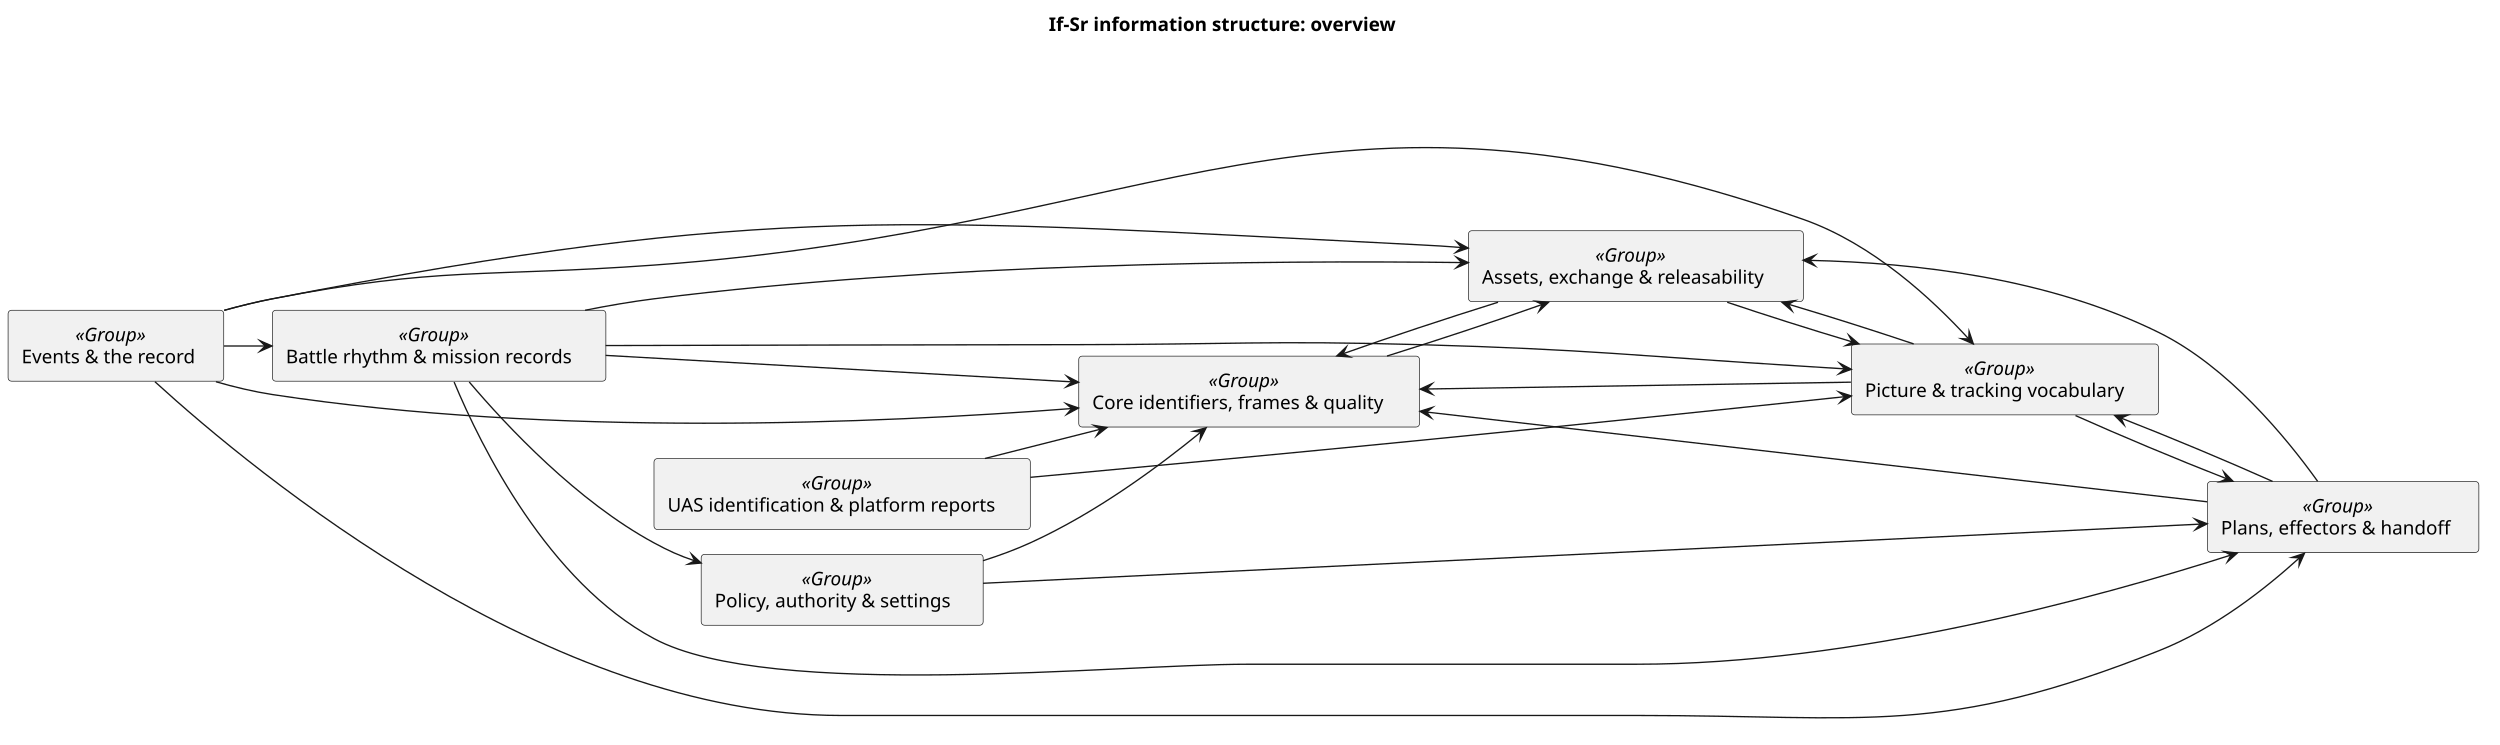
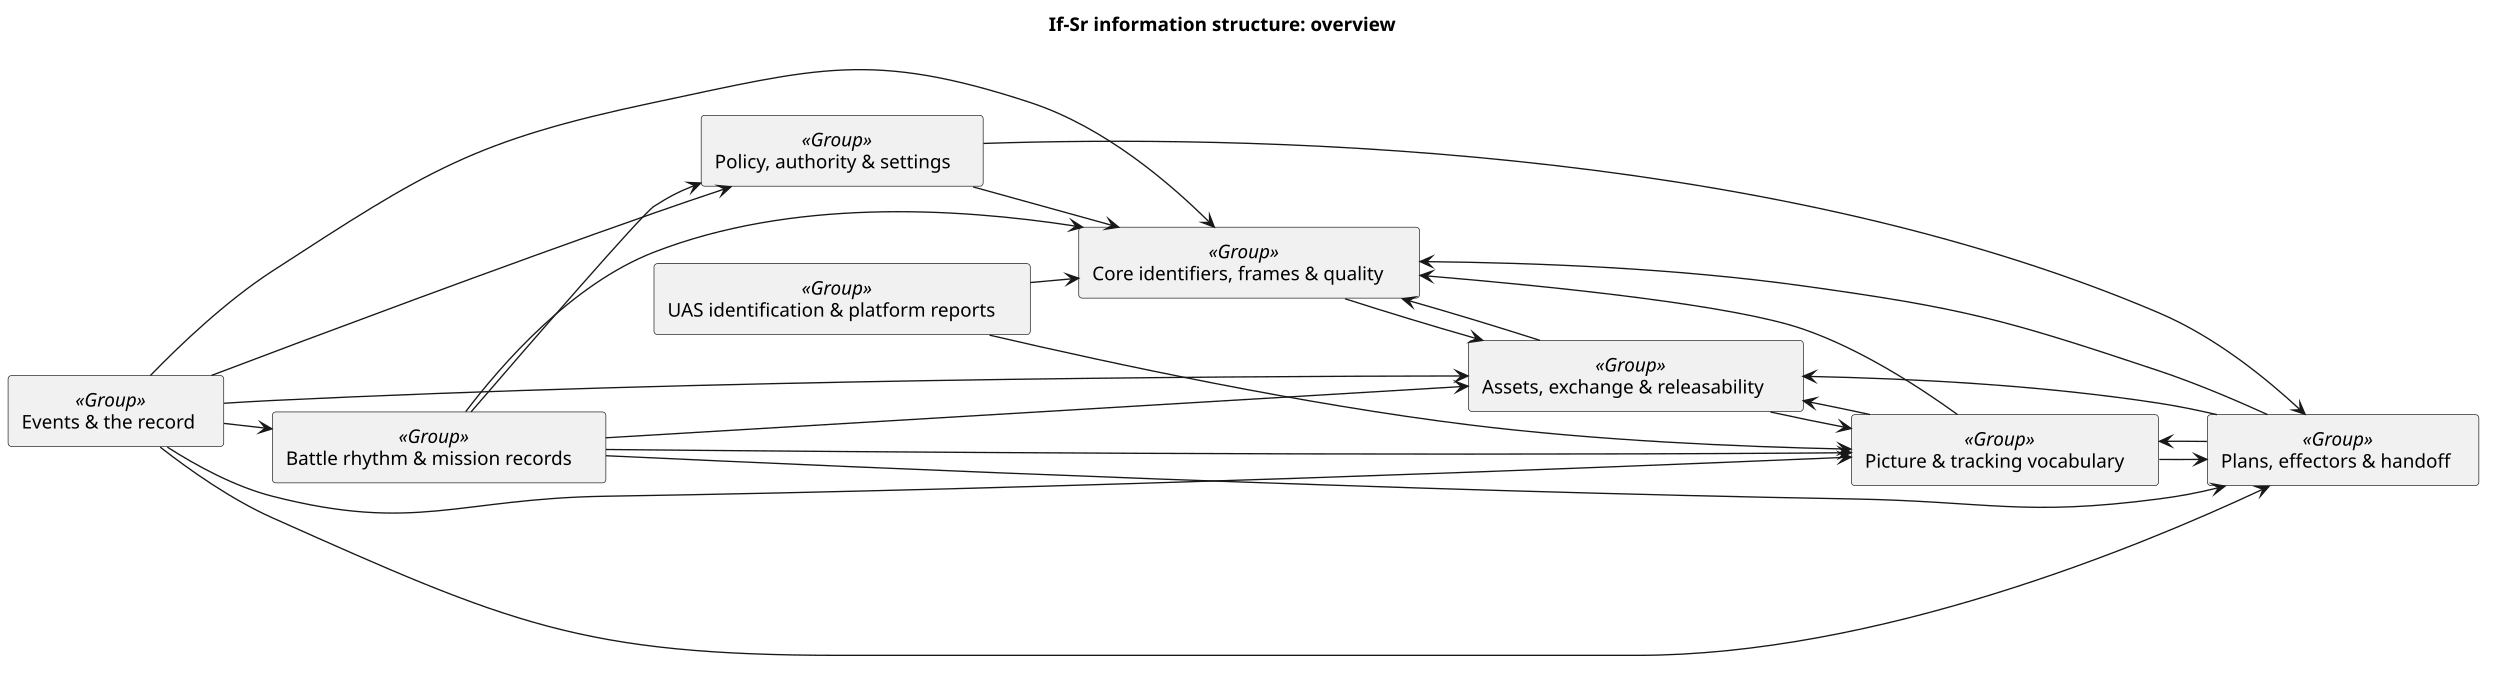
- <svg xmlns="http://www.w3.org/2000/svg" xmlns:xlink="http://www.w3.org/1999/xlink" version="1.1" data-diagram-type="DESCRIPTION" style="width:1854px;height:552px;background:#FFFFFF;" width="1854px" height="552px" viewBox="0 0 1854 552" zoomAndPan="magnify" preserveAspectRatio="none" contentStyleType="text/css">
+ <svg xmlns="http://www.w3.org/2000/svg" xmlns:xlink="http://www.w3.org/1999/xlink" version="1.1" data-diagram-type="DESCRIPTION" style="width:1854px;height:502px;background:#FFFFFF;" width="1854px" height="502px" viewBox="0 0 1854 502" zoomAndPan="magnify" preserveAspectRatio="none" contentStyleType="text/css">
  <defs />
  <g font-family="sans-serif" lengthAdjust="spacing">
    <g class="title" data-source-line="1">
      <text x="777.72" y="22.995" fill="#000" font-size="14" textLength="291.56" font-weight="700">If-Sr information structure: overview</text>
    </g>
    <g class="entity" data-qualified-name="core_identifiers_frames_quality" id="ent0001" data-source-line="5">
      <a target="_top" href="If-Sr-core-identifiers-frames-quality.svg" xlink:href="If-Sr-core-identifiers-frames-quality.svg" xlink:type="simple" xlink:actuate="onRequest" xlink:show="new" title="If-Sr-core-identifiers-frames-quality.svg" xlink:title="If-Sr-core-identifiers-frames-quality.svg">
-         <rect x="800" y="264.091" width="252.702" height="52.594" fill="#F1F1F1" style="stroke:#181818;stroke-width:0.5;" rx="2.5" ry="2.5" />
-         <text x="896.246" y="287.087" fill="#000" font-size="14" textLength="60.211" font-style="italic">«Group»</text>
-         <text x="810" y="303.383" fill="#000" font-size="14" textLength="232.702">Core identifiers, frames &amp; quality</text>
+         <rect x="800" y="168.51" width="252.702" height="52.594" fill="#F1F1F1" style="stroke:#181818;stroke-width:0.5;" rx="2.5" ry="2.5" />
+         <text x="896.246" y="191.505" fill="#000" font-size="14" textLength="60.211" font-style="italic">«Group»</text>
+         <text x="810" y="207.802" fill="#000" font-size="14" textLength="232.702">Core identifiers, frames &amp; quality</text>
      </a>
    </g>
    <g class="entity" data-qualified-name="picture_tracking_vocabulary" id="ent0002" data-source-line="6">
      <a target="_top" href="If-Sr-picture-tracking-vocabulary.svg" xlink:href="If-Sr-picture-tracking-vocabulary.svg" xlink:type="simple" xlink:actuate="onRequest" xlink:show="new" title="If-Sr-picture-tracking-vocabulary.svg" xlink:title="If-Sr-picture-tracking-vocabulary.svg">
-         <rect x="1373" y="255.091" width="227.703" height="52.594" fill="#F1F1F1" style="stroke:#181818;stroke-width:0.5;" rx="2.5" ry="2.5" />
-         <text x="1456.746" y="278.087" fill="#000" font-size="14" textLength="60.211" font-style="italic">«Group»</text>
-         <text x="1383" y="294.383" fill="#000" font-size="14" textLength="207.703">Picture &amp; tracking vocabulary</text>
+         <rect x="1373" y="307.51" width="227.703" height="52.594" fill="#F1F1F1" style="stroke:#181818;stroke-width:0.5;" rx="2.5" ry="2.5" />
+         <text x="1456.746" y="330.505" fill="#000" font-size="14" textLength="60.211" font-style="italic">«Group»</text>
+         <text x="1383" y="346.802" fill="#000" font-size="14" textLength="207.703">Picture &amp; tracking vocabulary</text>
      </a>
    </g>
    <g class="entity" data-qualified-name="events_the_record" id="ent0003" data-source-line="7">
      <a target="_top" href="If-Sr-events-the-record.svg" xlink:href="If-Sr-events-the-record.svg" xlink:type="simple" xlink:actuate="onRequest" xlink:show="new" title="If-Sr-events-the-record.svg" xlink:title="If-Sr-events-the-record.svg">
-         <rect x="6" y="230.091" width="159.918" height="52.594" fill="#F1F1F1" style="stroke:#181818;stroke-width:0.5;" rx="2.5" ry="2.5" />
-         <text x="55.854" y="253.087" fill="#000" font-size="14" textLength="60.211" font-style="italic">«Group»</text>
-         <text x="16" y="269.383" fill="#000" font-size="14" textLength="139.918">Events &amp; the record</text>
+         <rect x="6" y="278.51" width="159.918" height="52.594" fill="#F1F1F1" style="stroke:#181818;stroke-width:0.5;" rx="2.5" ry="2.5" />
+         <text x="55.854" y="301.505" fill="#000" font-size="14" textLength="60.211" font-style="italic">«Group»</text>
+         <text x="16" y="317.802" fill="#000" font-size="14" textLength="139.918">Events &amp; the record</text>
      </a>
    </g>
    <g class="entity" data-qualified-name="plans_effectors_handoff" id="ent0004" data-source-line="8">
      <a target="_top" href="If-Sr-plans-effectors-handoff.svg" xlink:href="If-Sr-plans-effectors-handoff.svg" xlink:type="simple" xlink:actuate="onRequest" xlink:show="new" title="If-Sr-plans-effectors-handoff.svg" xlink:title="If-Sr-plans-effectors-handoff.svg">
-         <rect x="1637" y="357.091" width="201.316" height="52.594" fill="#F1F1F1" style="stroke:#181818;stroke-width:0.5;" rx="2.5" ry="2.5" />
-         <text x="1707.553" y="380.087" fill="#000" font-size="14" textLength="60.211" font-style="italic">«Group»</text>
-         <text x="1647" y="396.383" fill="#000" font-size="14" textLength="181.316">Plans, effectors &amp; handoff</text>
+         <rect x="1637" y="307.51" width="201.316" height="52.594" fill="#F1F1F1" style="stroke:#181818;stroke-width:0.5;" rx="2.5" ry="2.5" />
+         <text x="1707.553" y="330.505" fill="#000" font-size="14" textLength="60.211" font-style="italic">«Group»</text>
+         <text x="1647" y="346.802" fill="#000" font-size="14" textLength="181.316">Plans, effectors &amp; handoff</text>
      </a>
    </g>
    <g class="entity" data-qualified-name="policy_authority_settings" id="ent0005" data-source-line="9">
      <a target="_top" href="If-Sr-policy-authority-settings.svg" xlink:href="If-Sr-policy-authority-settings.svg" xlink:type="simple" xlink:actuate="onRequest" xlink:show="new" title="If-Sr-policy-authority-settings.svg" xlink:title="If-Sr-policy-authority-settings.svg">
-         <rect x="520" y="411.091" width="209.116" height="52.594" fill="#F1F1F1" style="stroke:#181818;stroke-width:0.5;" rx="2.5" ry="2.5" />
-         <text x="594.453" y="434.087" fill="#000" font-size="14" textLength="60.211" font-style="italic">«Group»</text>
-         <text x="530" y="450.383" fill="#000" font-size="14" textLength="189.116">Policy, authority &amp; settings</text>
+         <rect x="520" y="85.51" width="209.116" height="52.594" fill="#F1F1F1" style="stroke:#181818;stroke-width:0.5;" rx="2.5" ry="2.5" />
+         <text x="594.453" y="108.505" fill="#000" font-size="14" textLength="60.211" font-style="italic">«Group»</text>
+         <text x="530" y="124.802" fill="#000" font-size="14" textLength="189.116">Policy, authority &amp; settings</text>
      </a>
    </g>
    <g class="entity" data-qualified-name="assets_exchange_releasability" id="ent0006" data-source-line="10">
      <a target="_top" href="If-Sr-assets-exchange-releasability.svg" xlink:href="If-Sr-assets-exchange-releasability.svg" xlink:type="simple" xlink:actuate="onRequest" xlink:show="new" title="If-Sr-assets-exchange-releasability.svg" xlink:title="If-Sr-assets-exchange-releasability.svg">
-         <rect x="1089" y="171.091" width="248.354" height="52.594" fill="#F1F1F1" style="stroke:#181818;stroke-width:0.5;" rx="2.5" ry="2.5" />
-         <text x="1183.072" y="194.087" fill="#000" font-size="14" textLength="60.211" font-style="italic">«Group»</text>
-         <text x="1099" y="210.383" fill="#000" font-size="14" textLength="228.354">Assets, exchange &amp; releasability</text>
+         <rect x="1089" y="252.51" width="248.354" height="52.594" fill="#F1F1F1" style="stroke:#181818;stroke-width:0.5;" rx="2.5" ry="2.5" />
+         <text x="1183.072" y="275.505" fill="#000" font-size="14" textLength="60.211" font-style="italic">«Group»</text>
+         <text x="1099" y="291.802" fill="#000" font-size="14" textLength="228.354">Assets, exchange &amp; releasability</text>
      </a>
    </g>
    <g class="entity" data-qualified-name="battle_rhythm_mission_records" id="ent0007" data-source-line="11">
      <a target="_top" href="If-Sr-battle-rhythm-mission-records.svg" xlink:href="If-Sr-battle-rhythm-mission-records.svg" xlink:type="simple" xlink:actuate="onRequest" xlink:show="new" title="If-Sr-battle-rhythm-mission-records.svg" xlink:title="If-Sr-battle-rhythm-mission-records.svg">
-         <rect x="202" y="230.091" width="247.309" height="52.594" fill="#F1F1F1" style="stroke:#181818;stroke-width:0.5;" rx="2.5" ry="2.5" />
-         <text x="295.549" y="253.087" fill="#000" font-size="14" textLength="60.211" font-style="italic">«Group»</text>
-         <text x="212" y="269.383" fill="#000" font-size="14" textLength="227.309">Battle rhythm &amp; mission records</text>
+         <rect x="202" y="305.51" width="247.309" height="52.594" fill="#F1F1F1" style="stroke:#181818;stroke-width:0.5;" rx="2.5" ry="2.5" />
+         <text x="295.549" y="328.505" fill="#000" font-size="14" textLength="60.211" font-style="italic">«Group»</text>
+         <text x="212" y="344.802" fill="#000" font-size="14" textLength="227.309">Battle rhythm &amp; mission records</text>
      </a>
    </g>
    <g class="entity" data-qualified-name="uas_identification_platform_reports" id="ent0008" data-source-line="12">
      <a target="_top" href="If-Sr-uas-identification-platform-reports.svg" xlink:href="If-Sr-uas-identification-platform-reports.svg" xlink:type="simple" xlink:actuate="onRequest" xlink:show="new" title="If-Sr-uas-identification-platform-reports.svg" xlink:title="If-Sr-uas-identification-platform-reports.svg">
-         <rect x="485" y="340.091" width="279.075" height="52.594" fill="#F1F1F1" style="stroke:#181818;stroke-width:0.5;" rx="2.5" ry="2.5" />
-         <text x="594.432" y="363.087" fill="#000" font-size="14" textLength="60.211" font-style="italic">«Group»</text>
-         <text x="495" y="379.383" fill="#000" font-size="14" textLength="259.075">UAS identification &amp; platform reports</text>
+         <rect x="485" y="195.51" width="279.075" height="52.594" fill="#F1F1F1" style="stroke:#181818;stroke-width:0.5;" rx="2.5" ry="2.5" />
+         <text x="594.432" y="218.505" fill="#000" font-size="14" textLength="60.211" font-style="italic">«Group»</text>
+         <text x="495" y="234.802" fill="#000" font-size="14" textLength="259.075">UAS identification &amp; platform reports</text>
      </a>
    </g>
-     <g class="link" data-entity-1="ent0003" data-entity-2="ent0002" id="lnk9" data-link-type="dependency">
-       <polygon points="1463.414,255.071,1460.277,245.735,1460.034,251.387,1454.382,251.144,1463.414,255.071" fill="#181818" style="stroke:#181818;stroke-width:1;stroke-linejoin:miter;stroke-miterlimit:10;" />
-       <path d="M166.266,230.134 C178.144,226.852 190.322,223.859 202,221.591 C325.953,197.525 359.061,205.696 485,196.591 C862.982,169.265 979.344,37.297 1337,162.591 C1389.177,180.87 1433.306,222.258 1460.034,251.387" style="stroke:#181818;stroke-width:1;" fill="none" />
+     <g class="link" data-entity-1="ent0005" data-entity-2="ent0001" id="lnk9" data-link-type="dependency">
+       <polygon points="829.627,168.485,822.02,162.23,824.808,167.152,819.886,169.941,829.627,168.485" fill="#181818" style="stroke:#181818;stroke-width:1;stroke-linejoin:miter;stroke-miterlimit:10;" />
+       <path d="M721.66,138.615 C756.194,148.169 790.299,157.605 824.808,167.152" style="stroke:#181818;stroke-width:1;" fill="none" />
    </g>
-     <g class="link" data-entity-1="ent0003" data-entity-2="ent0001" id="lnk10" data-link-type="dependency">
-       <polygon points="799.802,302.592,790.522,299.294,794.817,302.975,791.136,307.271,799.802,302.592" fill="#181818" style="stroke:#181818;stroke-width:1;stroke-linejoin:miter;stroke-miterlimit:10;" />
-       <path d="M160.145,283.11 C173.88,287.05 188.248,290.489 202,292.591 C409.667,324.336 649.812,314.132 794.817,302.975" style="stroke:#181818;stroke-width:1;" fill="none" />
+     <g class="link" data-entity-1="ent0003" data-entity-2="ent0002" id="lnk10" data-link-type="dependency">
+       <polygon points="1372.862,338.981,1363.701,335.366,1367.867,339.193,1364.04,343.359,1372.862,338.981" fill="#181818" style="stroke:#181818;stroke-width:1;stroke-linejoin:miter;stroke-miterlimit:10;" />
+       <path d="M124.094,331.582 C145.695,345.403 174.102,360.869 202,368.01 C308.349,395.232 339.236,369.74 449,368.01 C785.129,362.712 1177.294,347.282 1367.867,339.193" style="stroke:#181818;stroke-width:1;" fill="none" />
    </g>
-     <g class="link" data-entity-1="ent0003" data-entity-2="ent0007" id="lnk11" data-link-type="dependency">
-       <polygon points="201.666,256.591,192.666,252.591,196.666,256.591,192.666,260.591,201.666,256.591" fill="#181818" style="stroke:#181818;stroke-width:1;stroke-linejoin:miter;stroke-miterlimit:10;" />
-       <path d="M166.084,256.591 C177.554,256.591 184.582,256.591 196.666,256.591" style="stroke:#181818;stroke-width:1;" fill="none" />
+     <g class="link" data-entity-1="ent0003" data-entity-2="ent0001" id="lnk11" data-link-type="dependency">
+       <polygon points="900.548,168.446,896.976,159.268,896.999,164.925,891.342,164.947,900.548,168.446" fill="#181818" style="stroke:#181818;stroke-width:1;stroke-linejoin:miter;stroke-miterlimit:10;" />
+       <path d="M111.523,278.491 C133.57,255.77 167.676,223.282 202,201.01 C317.347,126.167 350.462,104.4 485,76.01 C606.328,50.408 646.198,37.297 764,76.01 C819.255,94.169 867.597,135.755 896.999,164.925" style="stroke:#181818;stroke-width:1;" fill="none" />
    </g>
-     <g class="link" data-entity-1="ent0003" data-entity-2="ent0004" id="lnk12" data-link-type="dependency">
-       <polygon points="1708.975,410.347,1699.617,413.418,1705.267,413.701,1704.984,419.351,1708.975,410.347" fill="#181818" style="stroke:#181818;stroke-width:1;stroke-linejoin:miter;stroke-miterlimit:10;" />
-       <path d="M114.92,283.113 C190.371,351.876 407.267,530.591 623.5,530.591 C623.5,530.591 623.5,530.591 1214,530.591 C1387.318,530.591 1439.866,546.427 1601,482.591 C1642.713,466.066 1679.566,436.952 1705.267,413.701" style="stroke:#181818;stroke-width:1;" fill="none" />
+     <g class="link" data-entity-1="ent0003" data-entity-2="ent0007" id="lnk12" data-link-type="dependency">
+       <polygon points="201.666,318.046,193.175,313.055,196.698,317.481,192.271,321.004,201.666,318.046" fill="#181818" style="stroke:#181818;stroke-width:1;stroke-linejoin:miter;stroke-miterlimit:10;" />
+       <path d="M166.084,314.001 C177.554,315.305 184.614,316.107 196.698,317.481" style="stroke:#181818;stroke-width:1;" fill="none" />
    </g>
-     <g class="link" data-entity-1="ent0003" data-entity-2="ent0006" id="lnk13" data-link-type="dependency">
-       <polygon points="1088.832,183.967,1080.18,179.261,1083.848,183.568,1079.541,187.236,1088.832,183.967" fill="#181818" style="stroke:#181818;stroke-width:1;stroke-linejoin:miter;stroke-miterlimit:10;" />
-       <path d="M166.266,230.134 C178.144,226.852 190.322,223.859 202,221.591 C573.698,149.422 674.836,162.612 1053,181.591 C1064.638,182.176 1071.752,182.6 1083.848,183.568" style="stroke:#181818;stroke-width:1;" fill="none" />
+     <g class="link" data-entity-1="ent0003" data-entity-2="ent0004" id="lnk13" data-link-type="dependency">
+       <polygon points="1682.71,360.661,1672.863,360.855,1678.182,362.781,1676.256,368.1,1682.71,360.661" fill="#181818" style="stroke:#181818;stroke-width:1;stroke-linejoin:miter;stroke-miterlimit:10;" />
+       <path d="M118.801,331.586 C140.891,348.815 171.695,370.489 202,384.01 C378.015,462.545 430.76,486.01 623.5,486.01 C623.5,486.01 623.5,486.01 1214,486.01 C1391.372,486.01 1585.086,406.374 1678.182,362.781" style="stroke:#181818;stroke-width:1;" fill="none" />
    </g>
-     <g class="link" data-entity-1="ent0006" data-entity-2="ent0001" id="lnk14" data-link-type="dependency">
-       <polygon points="991.347,263.98,1001.167,264.733,996.058,262.304,998.487,257.195,991.347,263.98" fill="#181818" style="stroke:#181818;stroke-width:1;stroke-linejoin:miter;stroke-miterlimit:10;" />
-       <path d="M1110.953,224.131 C1071.12,236.639 1031.281,249.777 996.058,262.304" style="stroke:#181818;stroke-width:1;" fill="none" />
+     <g class="link" data-entity-1="ent0003" data-entity-2="ent0006" id="lnk14" data-link-type="dependency">
+       <polygon points="1088.705,278.804,1079.701,274.815,1083.705,278.81,1079.71,282.815,1088.705,278.804" fill="#181818" style="stroke:#181818;stroke-width:1;stroke-linejoin:miter;stroke-miterlimit:10;" />
+       <path d="M166.158,299.058 C178.162,298.284 190.406,297.568 202,297.01 C521.47,281.631 893.35,279.035 1083.705,278.81" style="stroke:#181818;stroke-width:1;" fill="none" />
    </g>
-     <g class="link" data-entity-1="ent0006" data-entity-2="ent0002" id="lnk15" data-link-type="dependency">
-       <polygon points="1378.54,255.022,1371.065,248.609,1373.75,253.588,1368.771,256.273,1378.54,255.022" fill="#181818" style="stroke:#181818;stroke-width:1;stroke-linejoin:miter;stroke-miterlimit:10;" />
-       <path d="M1280.887,224.154 C1310.302,234.025 1340.801,243.726 1373.75,253.588" style="stroke:#181818;stroke-width:1;" fill="none" />
+     <g class="link" data-entity-1="ent0003" data-entity-2="ent0005" id="lnk15" data-link-type="dependency">
+       <polygon points="542.055,138.561,532.252,137.613,537.312,140.142,534.782,145.202,542.055,138.561" fill="#181818" style="stroke:#181818;stroke-width:1;stroke-linejoin:miter;stroke-miterlimit:10;" />
+       <path d="M156.844,278.416 C236.12,248.417 369.439,198.53 485,158.01 C503.41,151.555 518.532,146.403 537.312,140.142" style="stroke:#181818;stroke-width:1;" fill="none" />
    </g>
-     <g class="link" data-entity-1="ent0004" data-entity-2="ent0001" id="lnk16" data-link-type="dependency">
-       <polygon points="1053.019,305.021,1061.503,310.022,1057.986,305.592,1062.417,302.075,1053.019,305.021" fill="#181818" style="stroke:#181818;stroke-width:1;stroke-linejoin:miter;stroke-miterlimit:10;" />
-       <path d="M1636.861,372.137 C1489.584,355.207 1218.869,324.086 1057.986,305.592" style="stroke:#181818;stroke-width:1;" fill="none" />
+     <g class="link" data-entity-1="ent0006" data-entity-2="ent0001" id="lnk16" data-link-type="dependency">
+       <polygon points="1039.942,221.593,1047.494,227.915,1044.749,222.968,1049.695,220.223,1039.942,221.593" fill="#181818" style="stroke:#181818;stroke-width:1;stroke-linejoin:miter;stroke-miterlimit:10;" />
+       <path d="M1142.119,252.473 C1111.349,242.601 1079.229,232.836 1044.749,222.968" style="stroke:#181818;stroke-width:1;" fill="none" />
    </g>
-     <g class="link" data-entity-1="ent0004" data-entity-2="ent0002" id="lnk17" data-link-type="dependency">
-       <polygon points="1568.338,308.207,1575.257,315.215,1572.993,310.031,1578.177,307.767,1568.338,308.207" fill="#181818" style="stroke:#181818;stroke-width:1;stroke-linejoin:miter;stroke-miterlimit:10;" />
-       <path d="M1685.343,357.013 C1651.626,341.944 1611.421,325.095 1572.993,310.031" style="stroke:#181818;stroke-width:1;" fill="none" />
+     <g class="link" data-entity-1="ent0006" data-entity-2="ent0002" id="lnk17" data-link-type="dependency">
+       <polygon points="1372.814,317.788,1364.744,312.142,1367.906,316.833,1363.215,319.995,1372.814,317.788" fill="#181818" style="stroke:#181818;stroke-width:1;stroke-linejoin:miter;stroke-miterlimit:10;" />
+       <path d="M1312.968,305.545 C1332.411,309.721 1348.039,312.965 1367.906,316.833" style="stroke:#181818;stroke-width:1;" fill="none" />
    </g>
-     <g class="link" data-entity-1="ent0004" data-entity-2="ent0006" id="lnk18" data-link-type="dependency">
-       <polygon points="1337.134,192.977,1346.041,197.179,1342.133,193.09,1346.222,189.181,1337.134,192.977" fill="#181818" style="stroke:#181818;stroke-width:1;stroke-linejoin:miter;stroke-miterlimit:10;" />
-       <path d="M1718.773,356.965 C1695.776,324.837 1652.448,271.981 1601,246.591 C1519.164,206.207 1421.255,194.873 1342.133,193.09" style="stroke:#181818;stroke-width:1;" fill="none" />
+     <g class="link" data-entity-1="ent0004" data-entity-2="ent0001" id="lnk18" data-link-type="dependency">
+       <polygon points="1053.062,193.98,1062.019,198.076,1058.062,194.033,1062.104,190.076,1053.062,193.98" fill="#181818" style="stroke:#181818;stroke-width:1;stroke-linejoin:miter;stroke-miterlimit:10;" />
+       <path d="M1681.657,307.503 C1657.336,296.437 1628.134,284.076 1601,275.01 C1486.589,236.783 1456.483,228.589 1337,212.01 C1242.381,198.882 1139.384,194.901 1058.062,194.033" style="stroke:#181818;stroke-width:1;" fill="none" />
    </g>
-     <g class="link" data-entity-1="ent0007" data-entity-2="ent0002" id="lnk19" data-link-type="dependency">
-       <polygon points="1372.925,273.875,1364.204,269.298,1367.936,273.55,1363.684,277.282,1372.925,273.875" fill="#181818" style="stroke:#181818;stroke-width:1;stroke-linejoin:miter;stroke-miterlimit:10;" />
-       <path d="M449.134,256.261 C544.727,256.021 680.803,255.717 800,255.591 C912.444,255.473 940.6,252.428 1053,255.591 C1179.372,259.148 1210.818,263.803 1337,271.591 C1348.645,272.31 1355.81,272.76 1367.936,273.55" style="stroke:#181818;stroke-width:1;" fill="none" />
+     <g class="link" data-entity-1="ent0004" data-entity-2="ent0002" id="lnk19" data-link-type="dependency">
+       <polygon points="1601.342,327.283,1610.359,331.245,1606.342,327.262,1610.325,323.245,1601.342,327.283" fill="#181818" style="stroke:#181818;stroke-width:1;stroke-linejoin:miter;stroke-miterlimit:10;" />
+       <path d="M1636.639,327.377 C1625.027,327.265 1618.119,327.212 1606.342,327.262" style="stroke:#181818;stroke-width:1;" fill="none" />
    </g>
-     <g class="link" data-entity-1="ent0002" data-entity-2="ent0006" id="lnk20" data-link-type="dependency">
-       <polygon points="1321.502,224.174,1328.977,230.587,1326.292,225.608,1331.271,222.923,1321.502,224.174" fill="#181818" style="stroke:#181818;stroke-width:1;stroke-linejoin:miter;stroke-miterlimit:10;" />
-       <path d="M1419.189,255.054 C1389.772,245.182 1359.257,235.475 1326.292,225.608" style="stroke:#181818;stroke-width:1;" fill="none" />
+     <g class="link" data-entity-1="ent0004" data-entity-2="ent0006" id="lnk20" data-link-type="dependency">
+       <polygon points="1337.083,279.074,1345.998,283.261,1342.082,279.178,1346.165,275.262,1337.083,279.074" fill="#181818" style="stroke:#181818;stroke-width:1;stroke-linejoin:miter;stroke-miterlimit:10;" />
+       <path d="M1644.079,307.506 C1629.753,304.163 1615.049,301.165 1601,299.01 C1513.387,285.571 1418.451,280.772 1342.082,279.178" style="stroke:#181818;stroke-width:1;" fill="none" />
    </g>
-     <g class="link" data-entity-1="ent0002" data-entity-2="ent0001" id="lnk21" data-link-type="dependency">
-       <polygon points="1053.186,288.566,1062.25,292.421,1058.186,288.486,1062.121,284.422,1053.186,288.566" fill="#181818" style="stroke:#181818;stroke-width:1;stroke-linejoin:miter;stroke-miterlimit:10;" />
-       <path d="M1372.61,283.419 C1279.937,284.912 1154.043,286.941 1058.186,288.486" style="stroke:#181818;stroke-width:1;" fill="none" />
+     <g class="link" data-entity-1="ent0007" data-entity-2="ent0002" id="lnk21" data-link-type="dependency">
+       <polygon points="1372.919,335.687,1363.875,331.786,1367.919,335.742,1363.963,339.785,1372.919,335.687" fill="#181818" style="stroke:#181818;stroke-width:1;stroke-linejoin:miter;stroke-miterlimit:10;" />
+       <path d="M449.386,333.342 C639.607,335.211 1016.838,338.159 1337,336.01 C1348.641,335.932 1355.794,335.874 1367.919,335.742" style="stroke:#181818;stroke-width:1;" fill="none" />
    </g>
-     <g class="link" data-entity-1="ent0002" data-entity-2="ent0004" id="lnk22" data-link-type="dependency">
-       <polygon points="1656.024,356.922,1649.105,349.913,1651.369,355.097,1646.185,357.361,1656.024,356.922" fill="#181818" style="stroke:#181818;stroke-width:1;stroke-linejoin:miter;stroke-miterlimit:10;" />
-       <path d="M1539.188,308.184 C1572.861,323.233 1612.983,340.047 1651.369,355.097" style="stroke:#181818;stroke-width:1;" fill="none" />
+     <g class="link" data-entity-1="ent0002" data-entity-2="ent0006" id="lnk22" data-link-type="dependency">
+       <polygon points="1337.267,297.212,1345.318,302.884,1342.171,298.183,1346.872,295.037,1337.267,297.212" fill="#181818" style="stroke:#181818;stroke-width:1;stroke-linejoin:miter;stroke-miterlimit:10;" />
+       <path d="M1386.792,307.424 C1370.694,303.968 1358.758,301.468 1342.171,298.183" style="stroke:#181818;stroke-width:1;" fill="none" />
    </g>
-     <g class="link" data-entity-1="ent0005" data-entity-2="ent0004" id="lnk23" data-link-type="dependency">
-       <polygon points="1636.845,388.435,1627.662,384.877,1631.851,388.678,1628.05,392.867,1636.845,388.435" fill="#181818" style="stroke:#181818;stroke-width:1;stroke-linejoin:miter;stroke-miterlimit:10;" />
-       <path d="M729.023,432.56 C942.072,422.205 1422.14,398.871 1631.851,388.678" style="stroke:#181818;stroke-width:1;" fill="none" />
+     <g class="link" data-entity-1="ent0002" data-entity-2="ent0001" id="lnk23" data-link-type="dependency">
+       <polygon points="1053.11,204.21,1061.744,208.949,1058.093,204.629,1062.414,200.977,1053.11,204.21" fill="#181818" style="stroke:#181818;stroke-width:1;stroke-linejoin:miter;stroke-miterlimit:10;" />
+       <path d="M1451.694,307.449 C1422.779,286.552 1379.438,258.605 1337,244.01 C1286.091,226.503 1158.678,213.074 1058.093,204.629" style="stroke:#181818;stroke-width:1;" fill="none" />
    </g>
-     <g class="link" data-entity-1="ent0005" data-entity-2="ent0001" id="lnk24" data-link-type="dependency">
-       <polygon points="894.487,317.21,884.987,319.806,890.615,320.373,890.048,326.001,894.487,317.21" fill="#181818" style="stroke:#181818;stroke-width:1;stroke-linejoin:miter;stroke-miterlimit:10;" />
-       <path d="M729.023,415.818 C741.037,412.012 752.938,407.624 764,402.591 C813.227,380.197 859.533,345.763 890.615,320.373" style="stroke:#181818;stroke-width:1;" fill="none" />
+     <g class="link" data-entity-1="ent0002" data-entity-2="ent0004" id="lnk24" data-link-type="dependency">
+       <polygon points="1636.639,340.643,1627.601,336.731,1631.64,340.692,1627.679,344.731,1636.639,340.643" fill="#181818" style="stroke:#181818;stroke-width:1;stroke-linejoin:miter;stroke-miterlimit:10;" />
+       <path d="M1601.342,340.737 C1613.119,340.787 1620.027,340.805 1631.64,340.692" style="stroke:#181818;stroke-width:1;" fill="none" />
    </g>
-     <g class="link" data-entity-1="ent0001" data-entity-2="ent0006" id="lnk25" data-link-type="dependency">
-       <polygon points="1148.446,224.099,1138.626,223.347,1143.735,225.775,1141.308,230.884,1148.446,224.099" fill="#181818" style="stroke:#181818;stroke-width:1;stroke-linejoin:miter;stroke-miterlimit:10;" />
-       <path d="M1028.605,264.034 C1068.534,251.495 1108.483,238.318 1143.735,225.775" style="stroke:#181818;stroke-width:1;" fill="none" />
+     <g class="link" data-entity-1="ent0005" data-entity-2="ent0004" id="lnk25" data-link-type="dependency">
+       <polygon points="1709.47,307.273,1705.577,298.226,1705.798,303.879,1700.146,304.101,1709.47,307.273" fill="#181818" style="stroke:#181818;stroke-width:1;stroke-linejoin:miter;stroke-miterlimit:10;" />
+       <path d="M729.299,106.378 C913.002,100.33 1303.991,105.257 1601,232.01 C1642.976,249.924 1680.124,280.144 1705.798,303.879" style="stroke:#181818;stroke-width:1;" fill="none" />
    </g>
-     <g class="link" data-entity-1="ent0007" data-entity-2="ent0006" id="lnk26" data-link-type="dependency">
-       <polygon points="1088.934,194.772,1079.983,190.665,1083.935,194.712,1079.887,198.664,1088.934,194.772" fill="#181818" style="stroke:#181818;stroke-width:1;stroke-linejoin:miter;stroke-miterlimit:10;" />
-       <path d="M433.889,230.085 C450.899,226.696 468.364,223.685 485,221.591 C695.967,195.047 938.914,192.978 1083.935,194.712" style="stroke:#181818;stroke-width:1;" fill="none" />
+     <g class="link" data-entity-1="ent0001" data-entity-2="ent0006" id="lnk26" data-link-type="dependency">
+       <polygon points="1099.602,252.44,1092.05,246.119,1094.795,251.065,1089.849,253.81,1099.602,252.44" fill="#181818" style="stroke:#181818;stroke-width:1;stroke-linejoin:miter;stroke-miterlimit:10;" />
+       <path d="M997.461,221.573 C1028.227,231.443 1060.332,241.203 1094.795,251.065" style="stroke:#181818;stroke-width:1;" fill="none" />
    </g>
-     <g class="link" data-entity-1="ent0007" data-entity-2="ent0001" id="lnk27" data-link-type="dependency">
-       <polygon points="799.91,283.463,791.151,278.959,794.918,283.179,790.698,286.946,799.91,283.463" fill="#181818" style="stroke:#181818;stroke-width:1;stroke-linejoin:miter;stroke-miterlimit:10;" />
-       <path d="M449.162,263.554 C551.503,269.363 691.77,277.325 794.918,283.179" style="stroke:#181818;stroke-width:1;" fill="none" />
+     <g class="link" data-entity-1="ent0007" data-entity-2="ent0006" id="lnk27" data-link-type="dependency">
+       <polygon points="1088.711,286.39,1079.488,282.934,1083.72,286.688,1079.966,290.92,1088.711,286.39" fill="#181818" style="stroke:#181818;stroke-width:1;stroke-linejoin:miter;stroke-miterlimit:10;" />
+       <path d="M449.16,324.669 C617.844,314.572 914.705,296.804 1083.72,286.688" style="stroke:#181818;stroke-width:1;" fill="none" />
    </g>
-     <g class="link" data-entity-1="ent0008" data-entity-2="ent0002" id="lnk28" data-link-type="dependency">
-       <polygon points="1372.982,293.658,1363.611,290.627,1368.01,294.184,1364.453,298.583,1372.982,293.658" fill="#181818" style="stroke:#181818;stroke-width:1;stroke-linejoin:miter;stroke-miterlimit:10;" />
-       <path d="M764.156,353.981 C847.829,346.28 956.563,336.114 1053,326.591 C1161.682,315.86 1280.657,303.432 1368.01,294.184" style="stroke:#181818;stroke-width:1;" fill="none" />
+     <g class="link" data-entity-1="ent0007" data-entity-2="ent0001" id="lnk28" data-link-type="dependency">
+       <polygon points="802.907,168.489,794.62,163.169,797.966,167.73,793.404,171.076,802.907,168.489" fill="#181818" style="stroke:#181818;stroke-width:1;stroke-linejoin:miter;stroke-miterlimit:10;" />
+       <path d="M345.336,305.342 C371.843,270.399 423.814,210.775 485,187.01 C586.779,147.478 707.077,153.762 797.966,167.73" style="stroke:#181818;stroke-width:1;" fill="none" />
    </g>
-     <g class="link" data-entity-1="ent0008" data-entity-2="ent0001" id="lnk29" data-link-type="dependency">
-       <polygon points="820.887,317.093,811.18,315.426,816.04,318.321,813.145,323.181,820.887,317.093" fill="#181818" style="stroke:#181818;stroke-width:1;stroke-linejoin:miter;stroke-miterlimit:10;" />
-       <path d="M730.425,340.01 C759.741,332.584 786.742,325.743 816.04,318.321" style="stroke:#181818;stroke-width:1;" fill="none" />
+     <g class="link" data-entity-1="ent0008" data-entity-2="ent0002" id="lnk29" data-link-type="dependency">
+       <polygon points="1372.674,333.101,1363.763,328.905,1367.675,332.992,1363.589,336.904,1372.674,333.101" fill="#181818" style="stroke:#181818;stroke-width:1;stroke-linejoin:miter;stroke-miterlimit:10;" />
+       <path d="M733.85,248.551 C827.308,270.287 966.209,299.84 1089,315.01 C1184.19,326.77 1288.052,331.252 1367.675,332.992" style="stroke:#181818;stroke-width:1;" fill="none" />
    </g>
-     <g class="link" data-entity-1="ent0007" data-entity-2="ent0004" id="lnk30" data-link-type="dependency">
-       <polygon points="1659.21,410.117,1649.42,409.043,1654.447,411.637,1651.853,416.664,1659.21,410.117" fill="#181818" style="stroke:#181818;stroke-width:1;stroke-linejoin:miter;stroke-miterlimit:10;" />
-       <path d="M336.772,283.322 C356.877,331.44 406.442,431.535 485,473.591 C571.38,519.835 827.52,492.591 925.5,492.591 C925.5,492.591 925.5,492.591 1214,492.591 C1375.005,492.591 1553.384,443.901 1654.447,411.637" style="stroke:#181818;stroke-width:1;" fill="none" />
+     <g class="link" data-entity-1="ent0008" data-entity-2="ent0001" id="lnk30" data-link-type="dependency">
+       <polygon points="799.994,206.306,790.672,203.129,795.014,206.754,791.389,211.096,799.994,206.306" fill="#181818" style="stroke:#181818;stroke-width:1;stroke-linejoin:miter;stroke-miterlimit:10;" />
+       <path d="M764.084,209.538 C776.059,208.46 783.152,207.822 795.014,206.754" style="stroke:#181818;stroke-width:1;" fill="none" />
    </g>
-     <g class="link" data-entity-1="ent0007" data-entity-2="ent0005" id="lnk31" data-link-type="dependency">
-       <polygon points="519.973,417.538,512.734,410.86,515.238,415.933,510.165,418.437,519.973,417.538" fill="#181818" style="stroke:#181818;stroke-width:1;stroke-linejoin:miter;stroke-miterlimit:10;" />
-       <path d="M347.971,283.255 C376.006,316.267 428.239,371.881 485,402.591 C495.906,408.492 503.101,411.818 515.238,415.933" style="stroke:#181818;stroke-width:1;" fill="none" />
+     <g class="link" data-entity-1="ent0007" data-entity-2="ent0004" id="lnk31" data-link-type="dependency">
+       <polygon points="1650.063,360.54,1640.372,358.785,1645.206,361.724,1642.267,366.557,1650.063,360.54" fill="#181818" style="stroke:#181818;stroke-width:1;stroke-linejoin:miter;stroke-miterlimit:10;" />
+       <path d="M449.303,337.971 C644.774,347.12 1038.759,364.178 1373,370.01 C1474.318,371.778 1500.52,383.131 1601,370.01 C1617.05,367.915 1629.047,365.663 1645.206,361.724" style="stroke:#181818;stroke-width:1;" fill="none" />
+     </g>
+     <g class="link" data-entity-1="ent0007" data-entity-2="ent0005" id="lnk32" data-link-type="dependency">
+       <polygon points="519.693,135.706,509.853,135.285,515.041,137.539,512.787,142.728,519.693,135.706" fill="#181818" style="stroke:#181818;stroke-width:1;stroke-linejoin:miter;stroke-miterlimit:10;" />
+       <path d="M349.363,305.424 C391.199,256.884 476.575,158.374 485,153.01 C495.682,146.209 502.888,142.329 515.041,137.539" style="stroke:#181818;stroke-width:1;" fill="none" />
    </g>
  </g>
</svg>
